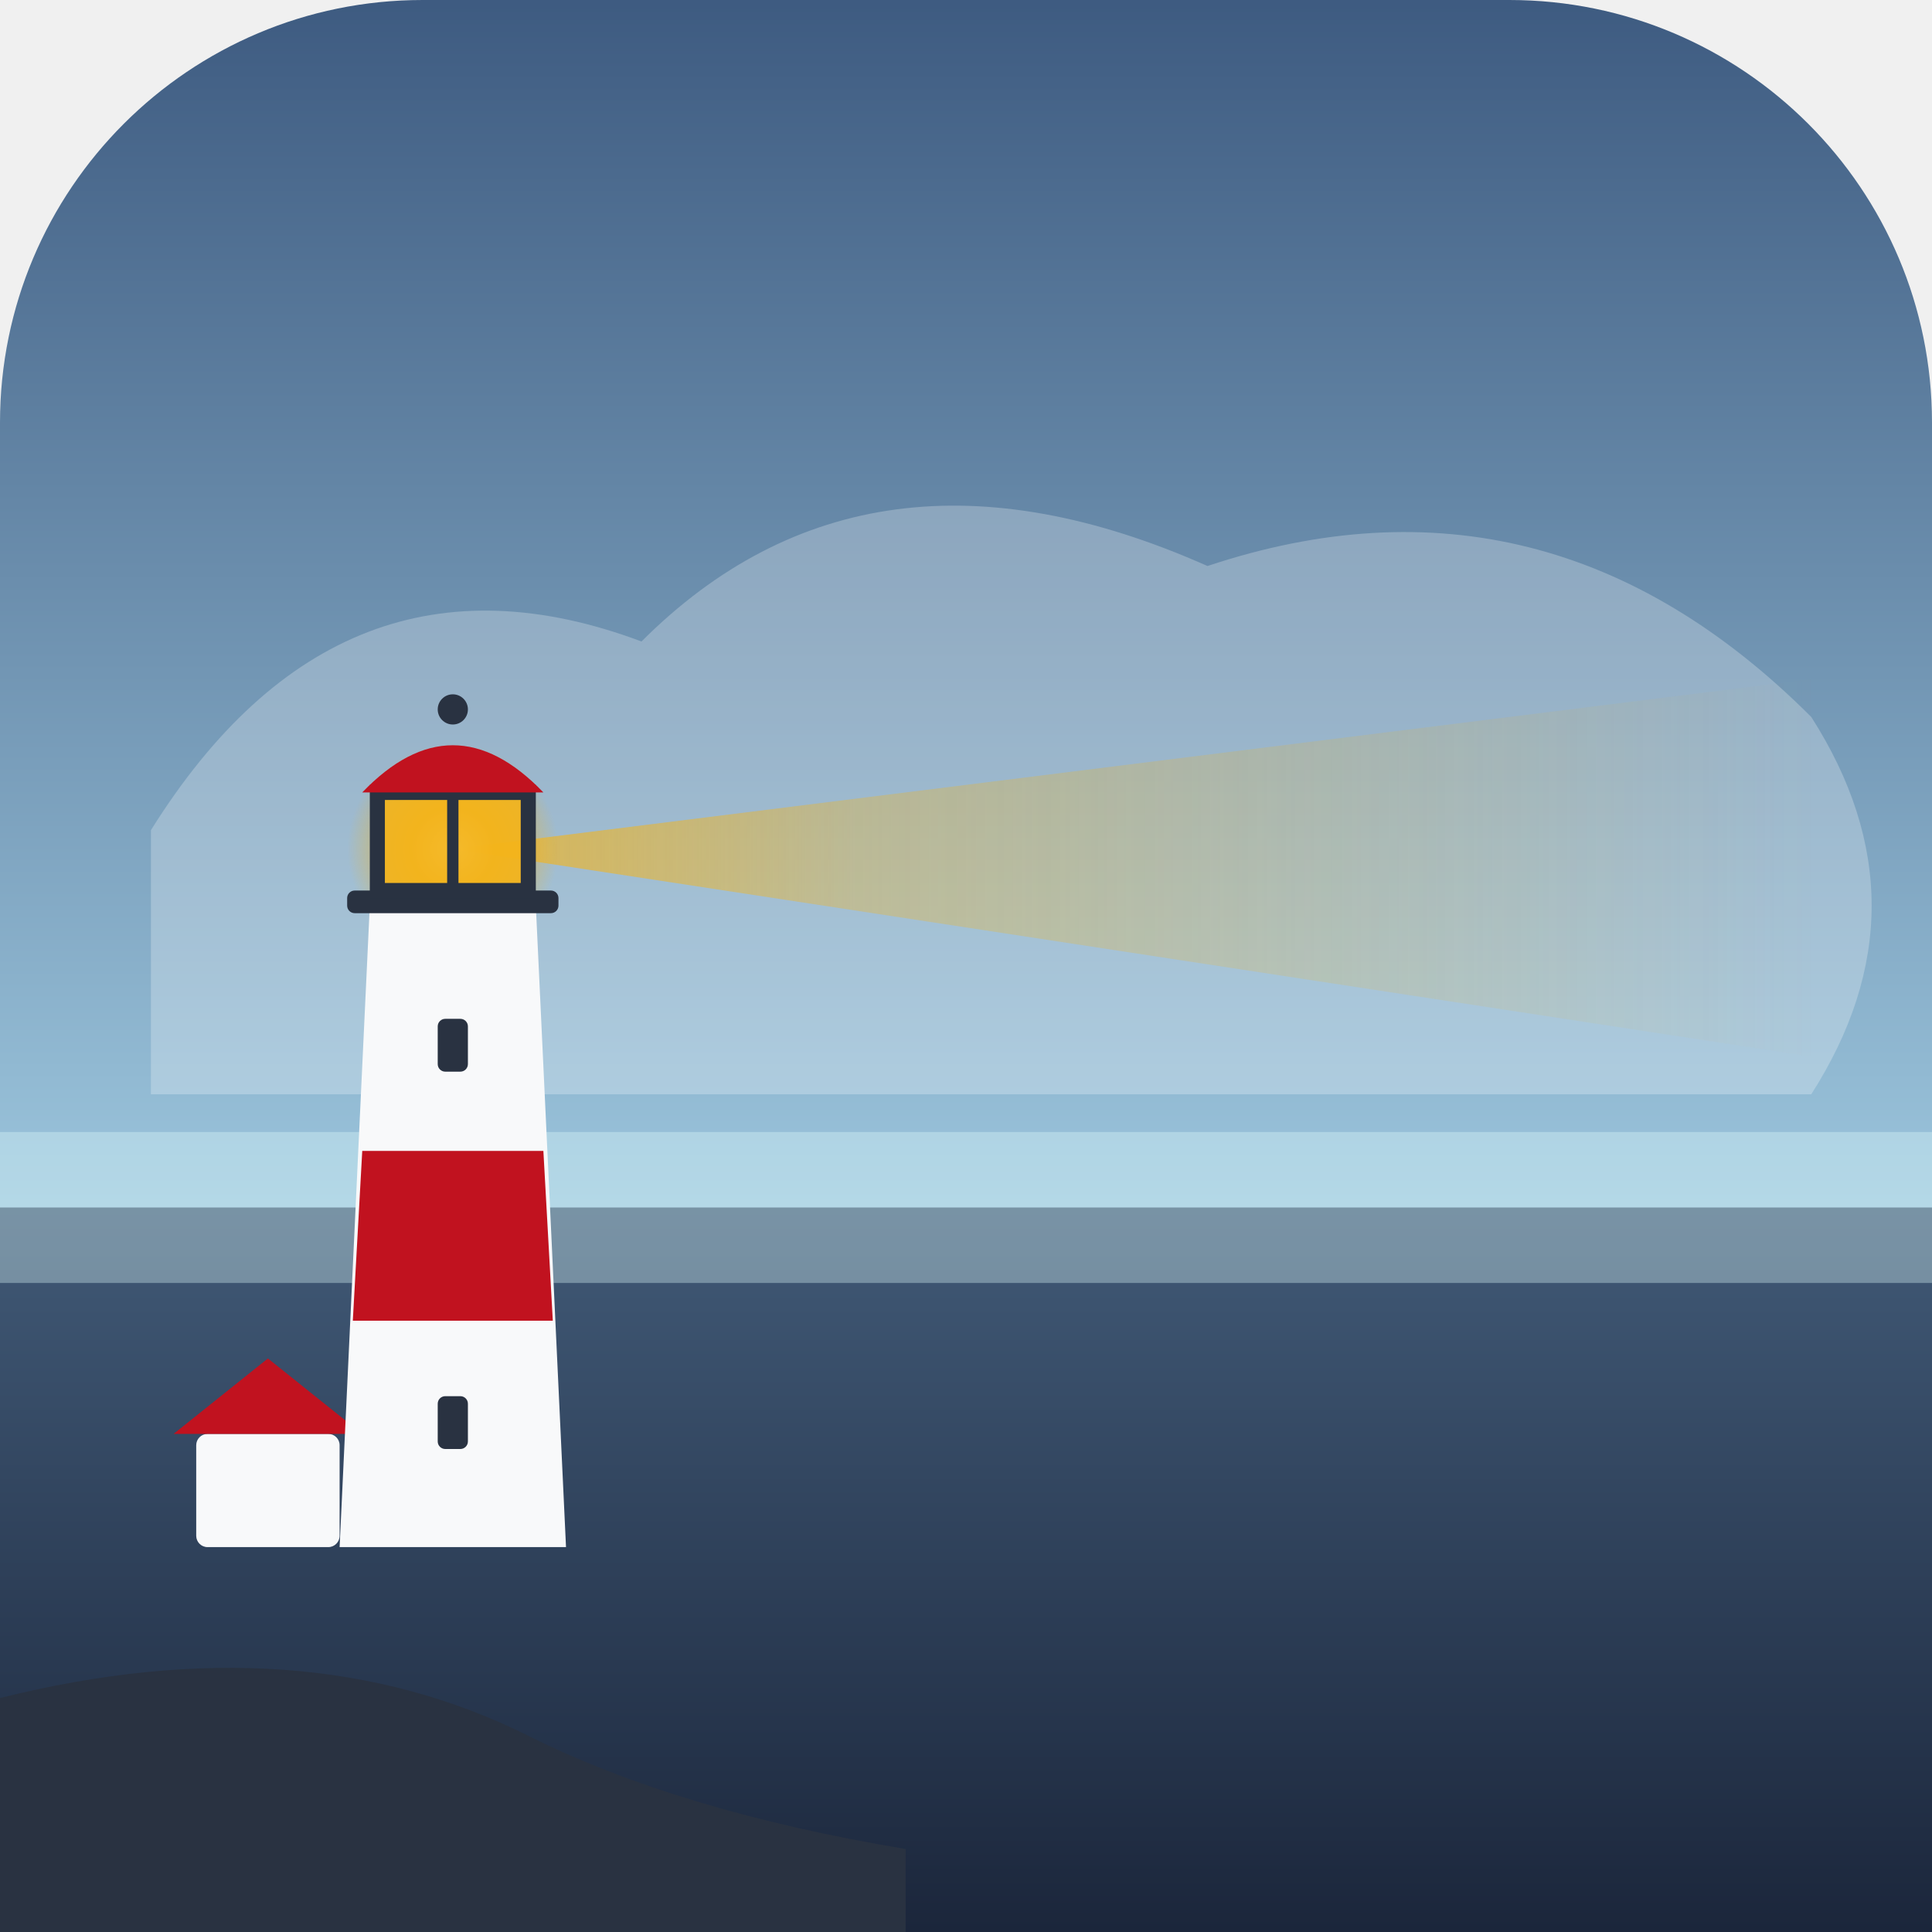
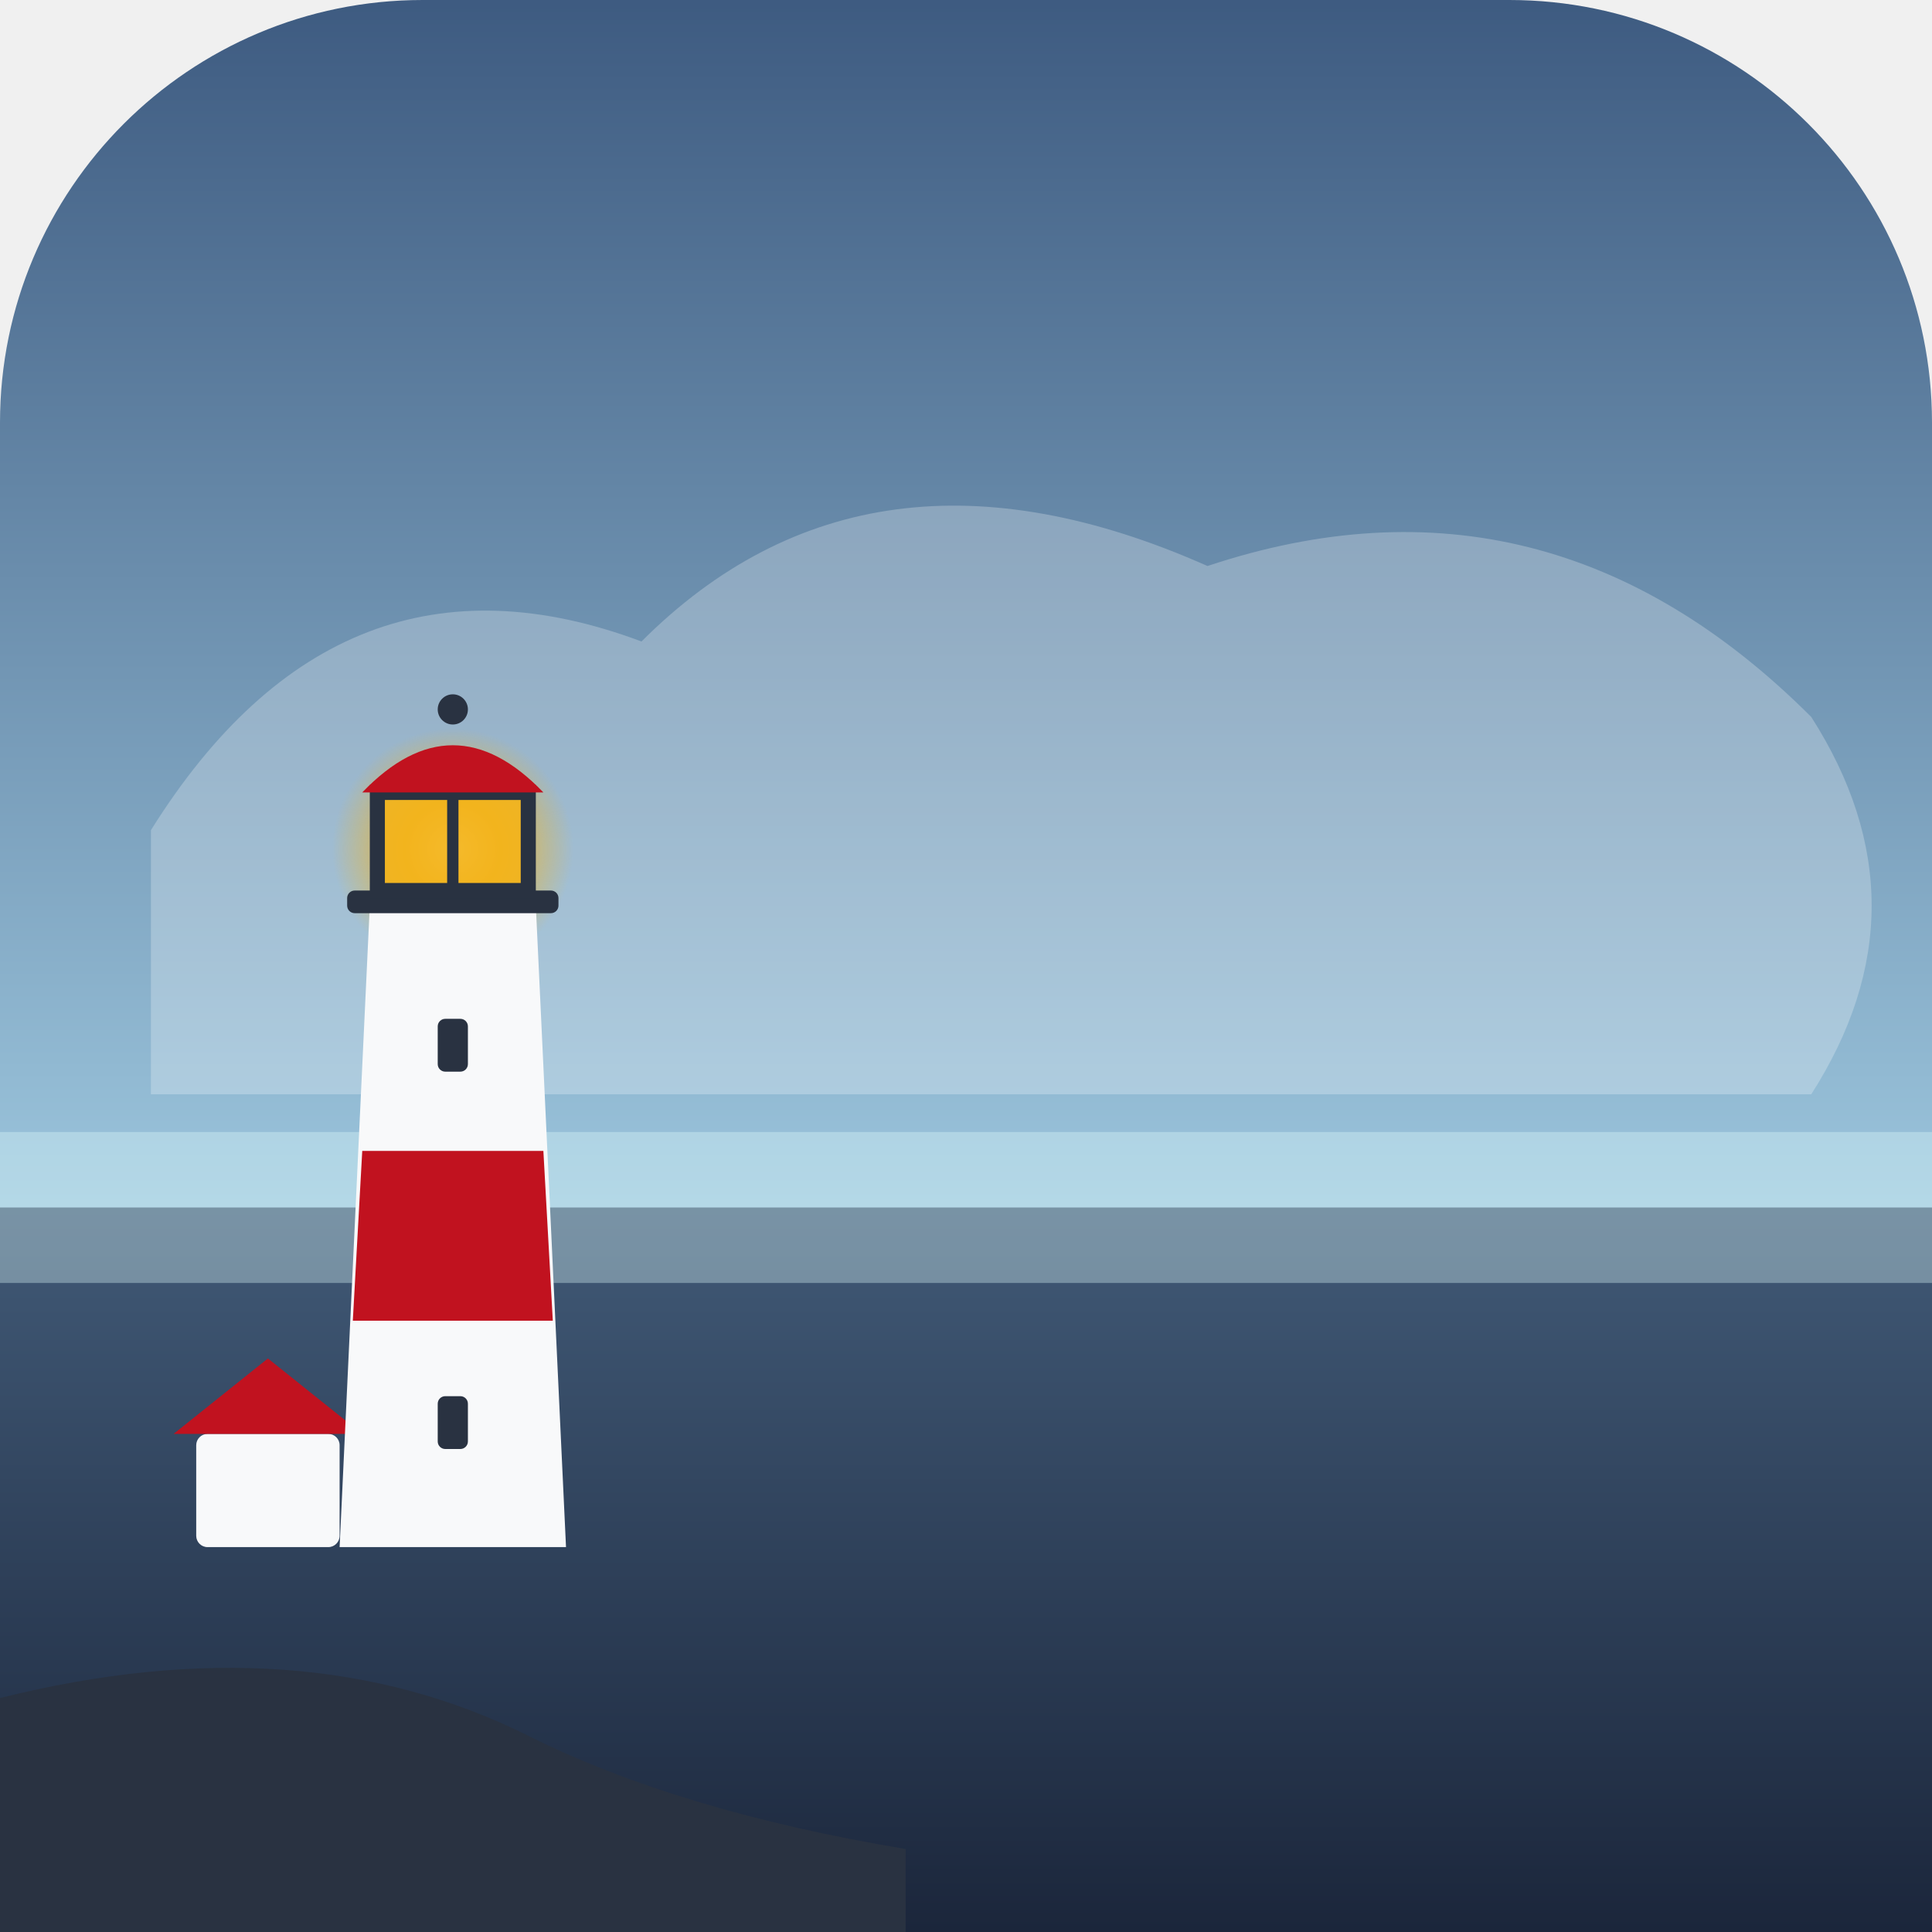
<svg xmlns="http://www.w3.org/2000/svg" viewBox="0 0 512 512" width="512" height="512" role="img" aria-label="Nimbus">
  <defs>
    <linearGradient id="skyGrad" x1="0" y1="0" x2="0" y2="1">
      <stop offset="0" stop-color="#3d5a80" />
      <stop offset="0.6" stop-color="#98c1d9" />
      <stop offset="1" stop-color="#e0fbfc" />
    </linearGradient>
    <linearGradient id="oceanGrad" x1="0" y1="0" x2="0" y2="1">
      <stop offset="0" stop-color="#415a77" />
      <stop offset="1" stop-color="#1b263b" />
    </linearGradient>
    <linearGradient id="beamGrad" x1="0" y1="0" x2="1" y2="0">
      <stop offset="0" stop-color="#f4b41a" stop-opacity="0.9" />
      <stop offset="0.3" stop-color="#f4b41a" stop-opacity="0.4" />
      <stop offset="1" stop-color="#f4b41a" stop-opacity="0" />
    </linearGradient>
    <radialGradient id="beaconGlow" cx="50%" cy="50%" r="50%">
      <stop offset="0%" stop-color="#fff7d6" />
      <stop offset="40%" stop-color="#f4b41a" stop-opacity="0.8" />
      <stop offset="100%" stop-color="#f4b41a" stop-opacity="0" />
    </radialGradient>
  </defs>
  <rect x="0" y="0" width="512" height="512" rx="112" fill="url(#skyGrad)" />
  <path d="M 40 220 Q 90 140 170 170 Q 230 110 320 150 Q 410 120 480 190 Q 512 240 480 290 L 40 290 Z" fill="#ffffff" fill-opacity="0.25" />
  <path d="M 0 320 L 512 320 L 512 512 L 0 512 Z" fill="url(#oceanGrad)" />
  <rect x="0" y="300" width="512" height="40" fill="#e0fbfc" fill-opacity="0.35" />
  <path d="M 0 450 Q 80 430 140 460 Q 180 480 240 490 L 240 512 L 0 512 Z" fill="#293241" />
-   <polygon points="120,225 480,180 480,280" fill="url(#beamGrad)" opacity="0.8" />
-   <circle cx="120" cy="225" r="28" fill="url(#beaconGlow)" />
+   <circle cx="120" cy="225" r="32" fill="url(#beaconGlow)" />
  <rect x="52" y="380" width="38" height="30" rx="3" fill="#f8f9fa" />
  <polygon points="46,380 71,360 96,380" fill="#c1121f" />
  <polygon points="90,410 150,410 142,240 98,240" fill="#f8f9fa" />
  <polygon points="93.5,350 146.5,350 144,305 96,305" fill="#c1121f" />
  <rect x="116" y="270" width="8" height="14" rx="2" fill="#293241" />
  <rect x="116" y="370" width="8" height="14" rx="2" fill="#293241" />
  <rect x="92" y="236" width="56" height="6" rx="2" fill="#293241" />
  <rect x="100" y="210" width="40" height="26" fill="#f4b41a" fill-opacity="0.9" />
  <rect x="100" y="210" width="40" height="26" stroke="#293241" stroke-width="4" fill="none" />
  <line x1="120" y1="210" x2="120" y2="236" stroke="#293241" stroke-width="3" />
  <path d="M 96 210 Q 120 185 144 210 Z" fill="#c1121f" />
  <circle cx="120" cy="188" r="4" fill="#293241" />
</svg>
